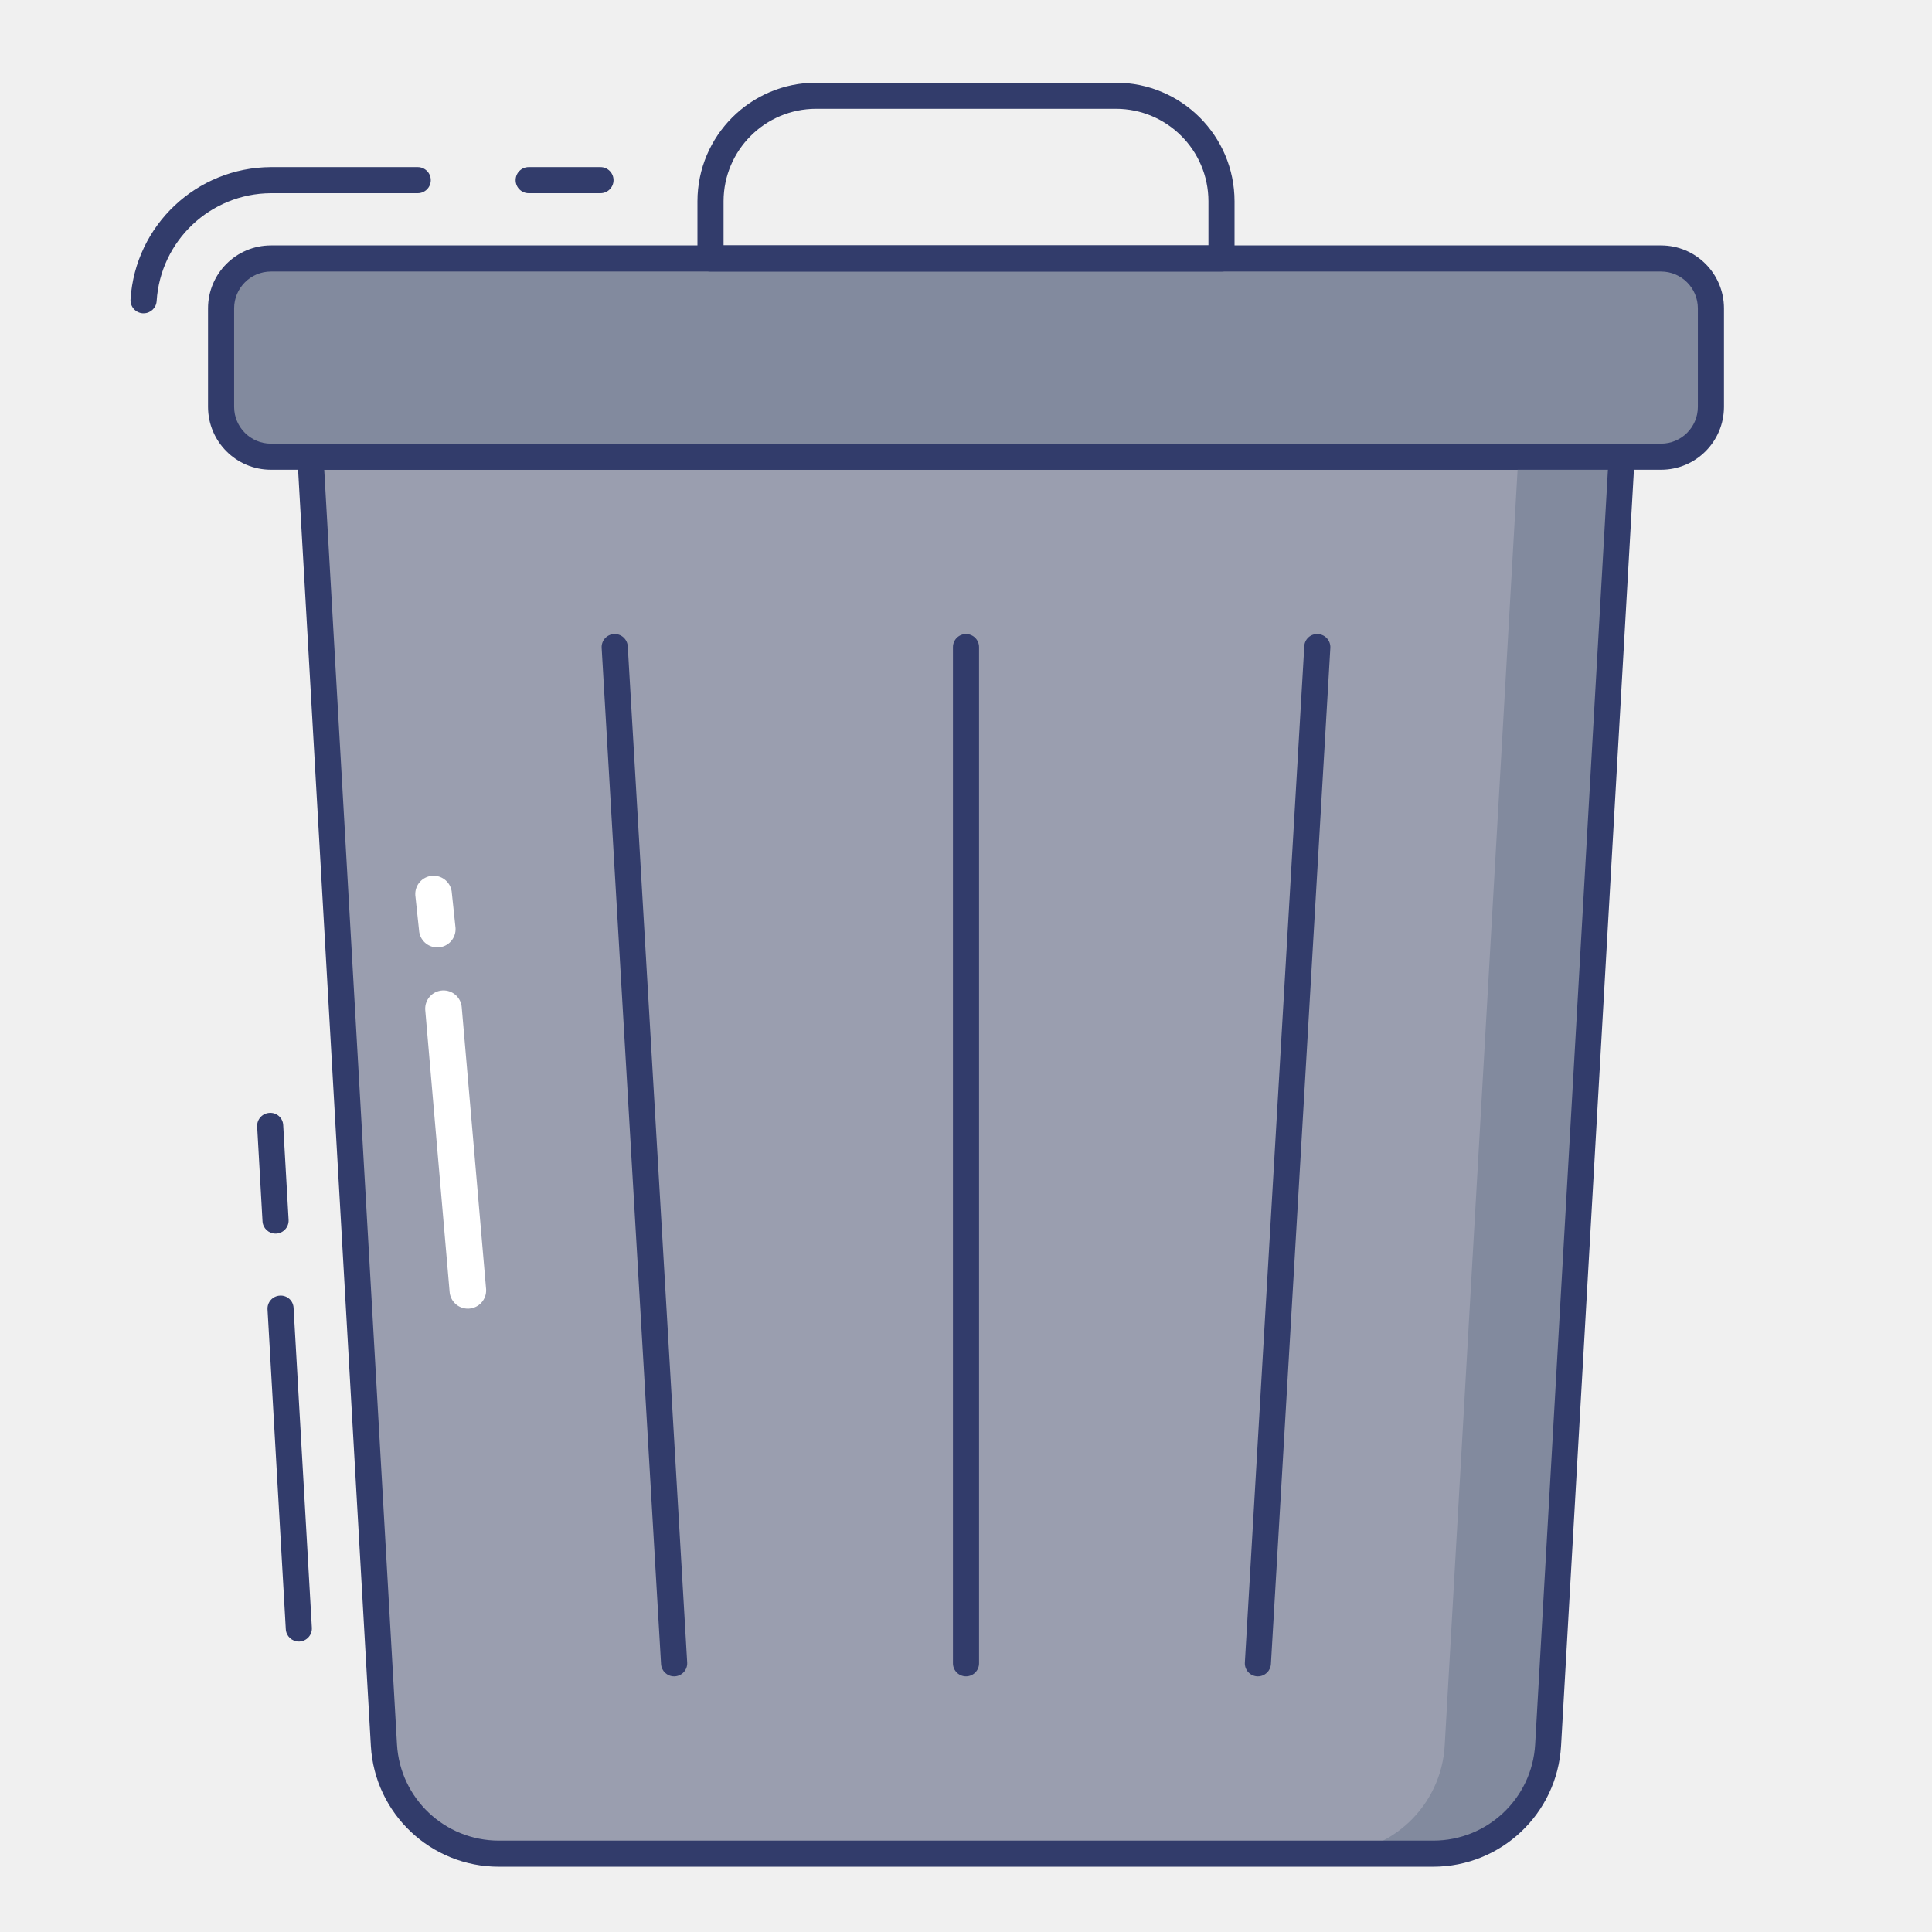
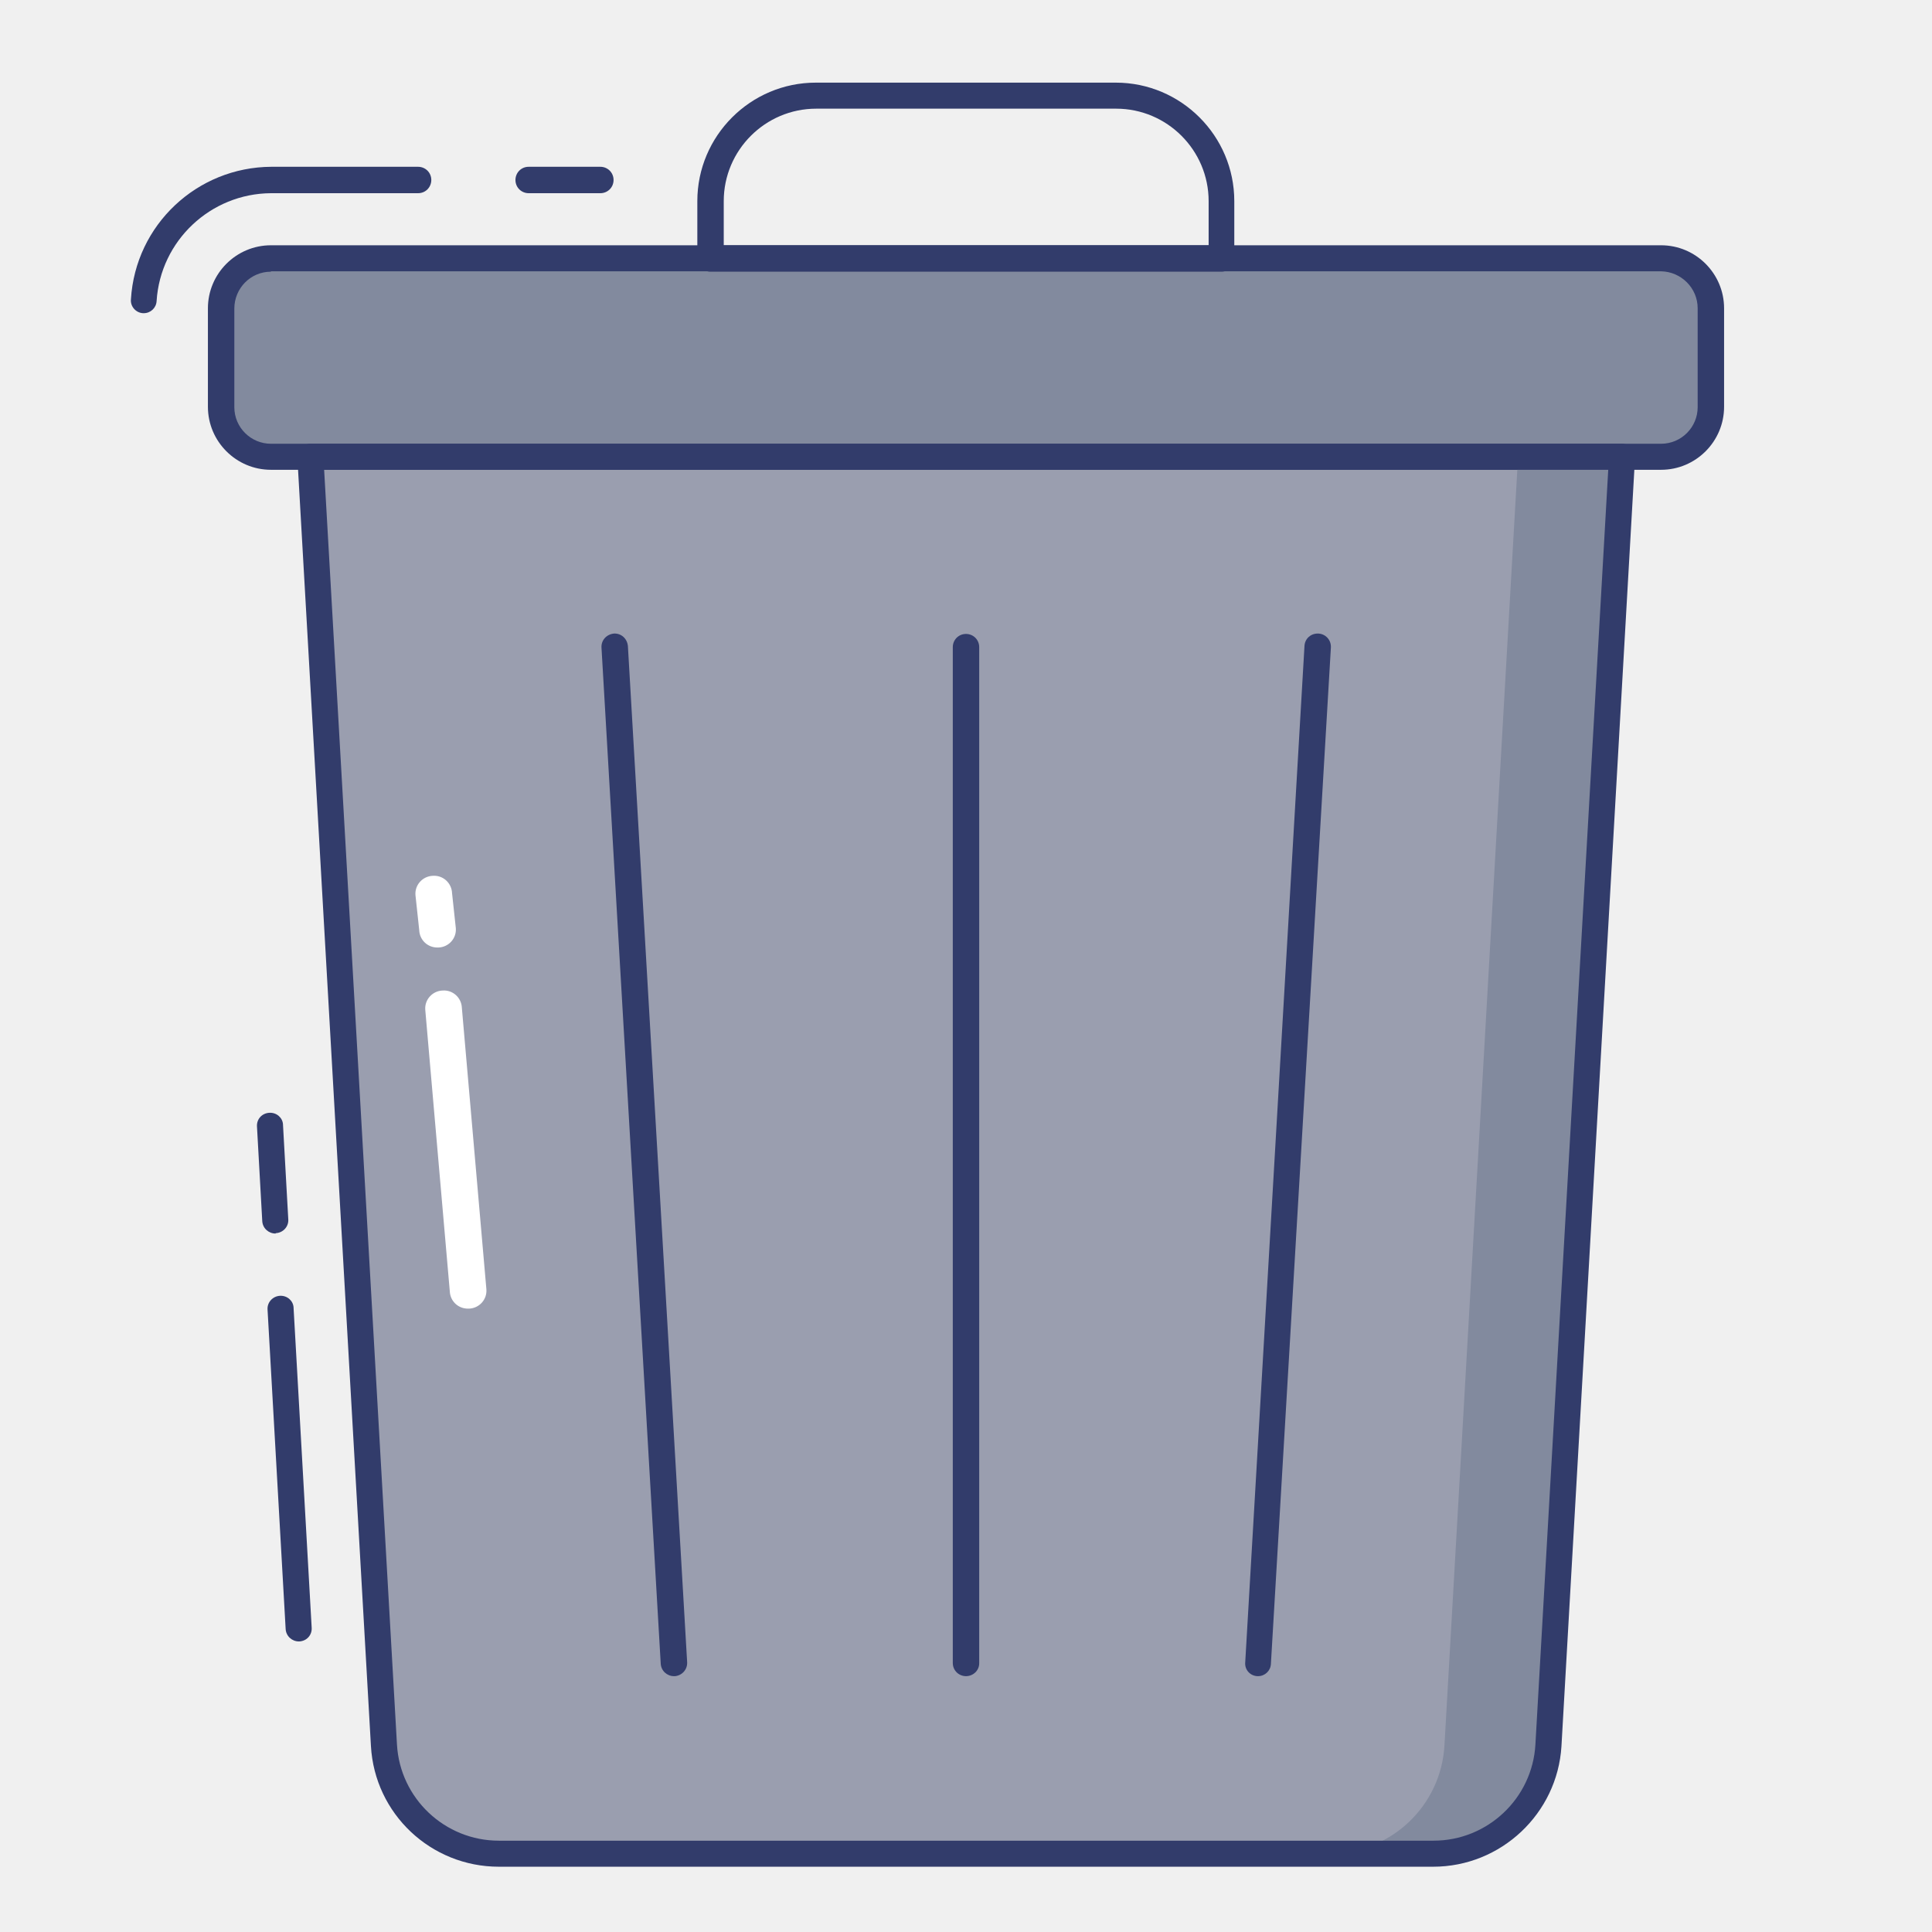
- <svg xmlns="http://www.w3.org/2000/svg" id="color_icon" height="512" viewBox="0 0 74 74" width="512" data-name="color icon">
-   <rect fill="#dbd8dd" height="7.593" rx="1.909" width="57.065" x="8.467" y="9.9" />
-   <path d="m11.89 17.493 2.817 49.353a4.406 4.406 0 0 0 4.398 4.154h35.795a4.406 4.406 0 0 0 4.4-4.154l2.81-49.353z" fill="#9a9eaf" />
-   <rect fill="#828a9e" height="7.593" rx="1.909" width="57.065" x="8.467" y="9.9" />
-   <path d="m63.623 17.993h-53.246a2.412 2.412 0 0 1 -2.409-2.409v-3.774a2.412 2.412 0 0 1 2.409-2.41h53.246a2.412 2.412 0 0 1 2.409 2.41v3.774a2.412 2.412 0 0 1 -2.409 2.409zm-53.246-7.593a1.411 1.411 0 0 0 -1.409 1.41v3.774a1.41 1.41 0 0 0 1.409 1.409h53.246a1.41 1.41 0 0 0 1.409-1.409v-3.774a1.411 1.411 0 0 0 -1.409-1.41z" fill="#323c6b" />
-   <path d="m62.107 17.5-2.819 49.342a4.386 4.386 0 0 1 -4.388 4.151h-3.956a4.387 4.387 0 0 0 4.392-4.151l2.819-49.342z" fill="#828a9e" />
-   <g fill="#323c6b">
-     <path d="m46.786 10.4h-19.572a.5.5 0 0 1 -.5-.5v-2.191a4.548 4.548 0 0 1 4.543-4.542h11.486a4.548 4.548 0 0 1 4.543 4.542v2.191a.5.5 0 0 1 -.5.5zm-19.072-1h18.572v-1.691a3.547 3.547 0 0 0 -3.543-3.542h-11.486a3.547 3.547 0 0 0 -3.543 3.542z" />
-     <path d="m48.18 64.208h-.03a.5.5 0 0 1 -.469-.528l2.276-38.923a.488.488 0 0 1 .528-.47.5.5 0 0 1 .47.528l-2.276 38.922a.5.5 0 0 1 -.499.471z" />
-     <path d="m37 64.208a.5.5 0 0 1 -.5-.5v-38.923a.5.5 0 1 1 1 0v38.923a.5.5 0 0 1 -.5.5z" />
-     <path d="m25.82 64.208a.5.5 0 0 1 -.5-.471l-2.275-38.923a.5.5 0 1 1 1-.058l2.276 38.923a.5.5 0 0 1 -.469.528z" />
-     <path d="m54.9 71.5h-35.795a4.908 4.908 0 0 1 -4.9-4.626l-2.814-49.353a.5.5 0 0 1 .5-.528h50.219a.5.5 0 0 1 .5.528l-2.818 49.353a4.908 4.908 0 0 1 -4.892 4.626zm-42.481-53.507 2.787 48.824a3.908 3.908 0 0 0 3.9 3.683h35.794a3.908 3.908 0 0 0 3.9-3.683l2.787-48.824z" />
-     <path d="m5.5 12h-.033a.5.5 0 0 1 -.467-.532 5.411 5.411 0 0 1 5.377-5.068h5.623a.5.5 0 0 1 0 1h-5.623a4.409 4.409 0 0 0 -4.377 4.132.5.5 0 0 1 -.5.468z" />
-     <path d="m23 7.4h-2.75a.5.5 0 0 1 0-1h2.75a.5.5 0 0 1 0 1z" />
-     <path d="m11.447 62.875a.5.5 0 0 1 -.5-.472l-.7-12.25a.5.5 0 0 1 .471-.527.491.491 0 0 1 .527.471l.7 12.25a.5.5 0 0 1 -.47.527z" />
-     <path d="m10.555 47.25a.5.5 0 0 1 -.5-.472l-.205-3.625a.5.5 0 0 1 .47-.527.492.492 0 0 1 .528.471l.206 3.625a.5.5 0 0 1 -.471.527z" />
+ <svg xmlns="http://www.w3.org/2000/svg" version="1.1" id="color_icon" x="0px" y="0px" viewBox="0 0 512 512" style="enable-background:new 0 0 512 512;" xml:space="preserve">
+   <style type="text/css">
+ 	.st0{fill:#DBD8DD;}
+ 	.st1{fill:#9A9EAF;}
+ 	.st2{fill:#828A9E;}
+ 	.st3{fill:#323C6B;}
+ 	.st4{fill:#FFFFFF;}
+ </style>
+   <path class="st0" d="M71.8,68.5h368.4c7.3,0,13.2,5.9,13.2,13.2v26.1c0,7.3-5.9,13.2-13.2,13.2H71.8c-7.3,0-13.2-5.9-13.2-13.2V81.7  C58.6,74.4,64.5,68.5,71.8,68.5z" />
+   <path class="st1" d="M82.3,121l19.5,341.5c0.9,16.1,14.3,28.7,30.4,28.7h247.7c16.2,0,29.5-12.6,30.4-28.7L429.7,121H82.3z" />
+   <path class="st2" d="M71.8,68.5h368.4c7.3,0,13.2,5.9,13.2,13.2v26.1c0,7.3-5.9,13.2-13.2,13.2H71.8c-7.3,0-13.2-5.9-13.2-13.2V81.7  C58.6,74.4,64.5,68.5,71.8,68.5z" />
+   <path class="st3" d="M440.2,124.5H71.8c-9.2,0-16.7-7.5-16.7-16.7V81.7c0-9.2,7.5-16.7,16.7-16.7h368.4c9.2,0,16.7,7.5,16.7,16.7  v26.1C456.9,117,449.4,124.5,440.2,124.5L440.2,124.5z M71.8,72c-5.4,0-9.7,4.4-9.7,9.8v26.1c0,5.4,4.4,9.7,9.7,9.7h368.4  c5.4,0,9.7-4.4,9.7-9.7V81.7c0-5.4-4.4-9.7-9.7-9.8H71.8z" />
+   <path class="st2" d="M429.7,121.1l-19.5,341.4c-0.9,16.1-14.2,28.8-30.4,28.7h-27.4c16.2,0,29.5-12.6,30.4-28.7l19.5-341.4  L429.7,121.1z" />
+   <g>
+     <path class="st3" d="M323.7,72H188.3c-1.9,0-3.5-1.5-3.5-3.5V53.3c0-17.3,14.1-31.4,31.4-31.4h79.5c17.3,0,31.4,14.1,31.4,31.4   v15.2C327.2,70.4,325.6,72,323.7,72z M191.8,65h128.5V53.3c0-13.5-11-24.5-24.5-24.5h-79.5c-13.5,0-24.5,11-24.5,24.5L191.8,65z" />
+     <path class="st3" d="M333.4,444.2h-0.2c-1.9-0.1-3.4-1.7-3.2-3.7l15.7-269.3c0.1-1.9,1.6-3.3,3.5-3.3c0.1,0,0.1,0,0.2,0   c1.9,0.1,3.4,1.7,3.3,3.7L336.8,441C336.7,442.8,335.2,444.2,333.4,444.2z" />
+     <path class="st3" d="M256,444.2c-1.9,0-3.5-1.5-3.5-3.5V171.5c0-1.9,1.5-3.5,3.5-3.5c1.9,0,3.5,1.5,3.5,3.5v269.3   C259.5,442.7,257.9,444.2,256,444.2z" />
+     <path class="st3" d="M178.6,444.2c-1.8,0-3.4-1.4-3.5-3.3l-15.7-269.3c-0.1-1.9,1.3-3.5,3.3-3.7c1.9-0.1,3.5,1.3,3.7,3.3   l15.7,269.3c0.1,1.9-1.3,3.5-3.2,3.7L178.6,444.2z" />
+     <path class="st3" d="M379.8,494.7H132.2c-18,0-32.9-14-33.9-32L78.8,121.2c-0.1-1.9,1.4-3.5,3.3-3.6c0.1,0,0.1,0,0.2,0h347.5   c1.9,0,3.5,1.5,3.5,3.5c0,0.1,0,0.1,0,0.2l-19.5,341.5C412.7,480.6,397.8,494.7,379.8,494.7z M85.9,124.5l19.3,337.8   c0.8,14.3,12.7,25.5,27,25.5h247.7c14.3,0,26.2-11.2,27-25.5l19.3-337.8H85.9z" />
+     <path class="st3" d="M38.1,83h-0.2c-1.9-0.1-3.4-1.8-3.2-3.7c0,0,0,0,0,0c1.2-19.7,17.5-35,37.2-35.1h38.9c1.9,0,3.5,1.5,3.5,3.5   c0,1.9-1.5,3.5-3.5,3.5H71.8c-16,0.1-29.3,12.6-30.3,28.6C41.4,81.6,39.9,83,38.1,83z" />
+     <path class="st3" d="M159.1,51.2h-19c-1.9,0-3.5-1.5-3.5-3.5c0-1.9,1.5-3.5,3.5-3.5h19c1.9,0,3.5,1.5,3.5,3.5   C162.6,49.7,161,51.2,159.1,51.2z" />
+     <path class="st3" d="M79.2,435c-1.8,0-3.4-1.4-3.5-3.3L70.9,347c-0.1-1.9,1.4-3.5,3.3-3.6c1.9-0.1,3.5,1.3,3.6,3.1c0,0,0,0.1,0,0.1   l4.8,84.8c0.1,1.9-1.3,3.5-3.3,3.6L79.2,435z" />
+     <path class="st3" d="M73,326.9c-1.8,0-3.4-1.4-3.5-3.3l-1.4-25.1c-0.1-1.9,1.3-3.5,3.3-3.6c1.9-0.1,3.5,1.3,3.6,3.1   c0,0,0,0.1,0,0.1l1.4,25.1c0.1,1.9-1.4,3.5-3.3,3.6L73,326.9z" />
  </g>
-   <path d="m17.92 50.125a.7.7 0 0 1 -.7-.66l-.933-10.789a.7.7 0 0 1 1.4-.08l.933 10.789a.7.7 0 0 1 -.659.739z" fill="#fff" />
-   <path d="m16.75 36.288a.7.7 0 0 1 -.7-.66l-.143-1.343a.7.7 0 0 1 1.4-.08l.142 1.343a.7.7 0 0 1 -.659.739z" fill="#fff" />
-   <text fill="#f00" font-family="ArialMT, Arial" font-size="18" transform="translate(25.733 -25.811)">10<tspan x="0" y="124">20</tspan>
-     <tspan x="0" y="248">30</tspan>
-     <tspan x="0" y="372">40</tspan>
-     <tspan x="0" y="496">50</tspan>
-     <tspan x="0" y="620">60</tspan>
-     <tspan x="0" y="744">70</tspan>
-     <tspan x="0" y="868">80</tspan>
-     <tspan x="0" y="992">90</tspan>
-     <tspan x="-5.005" y="1116">100</tspan>
-     <tspan letter-spacing="-.074em" x="-4.337" y="1240">1</tspan>
-     <tspan x="4.337" y="1240">10</tspan>
-     <tspan x="-5.005" y="1364">120</tspan>
-     <tspan x="-5.005" y="1488">130</tspan>
-     <tspan x="-5.005" y="1612">140</tspan>
-     <tspan x="-5.005" y="1736">150</tspan>
-     <tspan x="-5.005" y="1860">160</tspan>
-     <tspan x="-5.005" y="1984">170</tspan>
-     <tspan x="-5.005" y="2108">180</tspan>
-     <tspan x="-5.005" y="2232">190</tspan>
-     <tspan x="-5.005" y="2356">200</tspan>
-     <tspan x="-5.005" y="2480">210</tspan>
-     <tspan x="-5.005" y="2604">220</tspan>
-     <tspan x="-5.005" y="2728">230</tspan>
-     <tspan x="-5.005" y="2852">240</tspan>
-     <tspan x="-5.005" y="2976">250</tspan>
-     <tspan x="-5.005" y="3100">260</tspan>
-     <tspan x="-5.005" y="3224">270</tspan>
-     <tspan x="-5.005" y="3348">280</tspan>
-     <tspan x="-5.005" y="3472">290</tspan>
-     <tspan x="-5.005" y="3596">300</tspan>
-   </text>
+   <path class="st4" d="M124,346.8c-2.6,0-4.7-2-4.8-4.6l-6.5-74.6c-0.2-2.7,1.9-5,4.6-5.1c2.7-0.2,5,1.9,5.1,4.6l6.5,74.6  c0.2,2.7-1.9,5-4.6,5.1c0,0,0,0,0,0L124,346.8z" />
+   <path class="st4" d="M115.9,251.1c-2.6,0-4.7-2-4.8-4.6l-1-9.3c-0.2-2.7,1.9-5,4.6-5.1c2.7-0.2,5,1.9,5.1,4.6l1,9.3  c0.2,2.7-1.9,5-4.6,5.1c0,0,0,0,0,0L115.9,251.1z" />
</svg>
